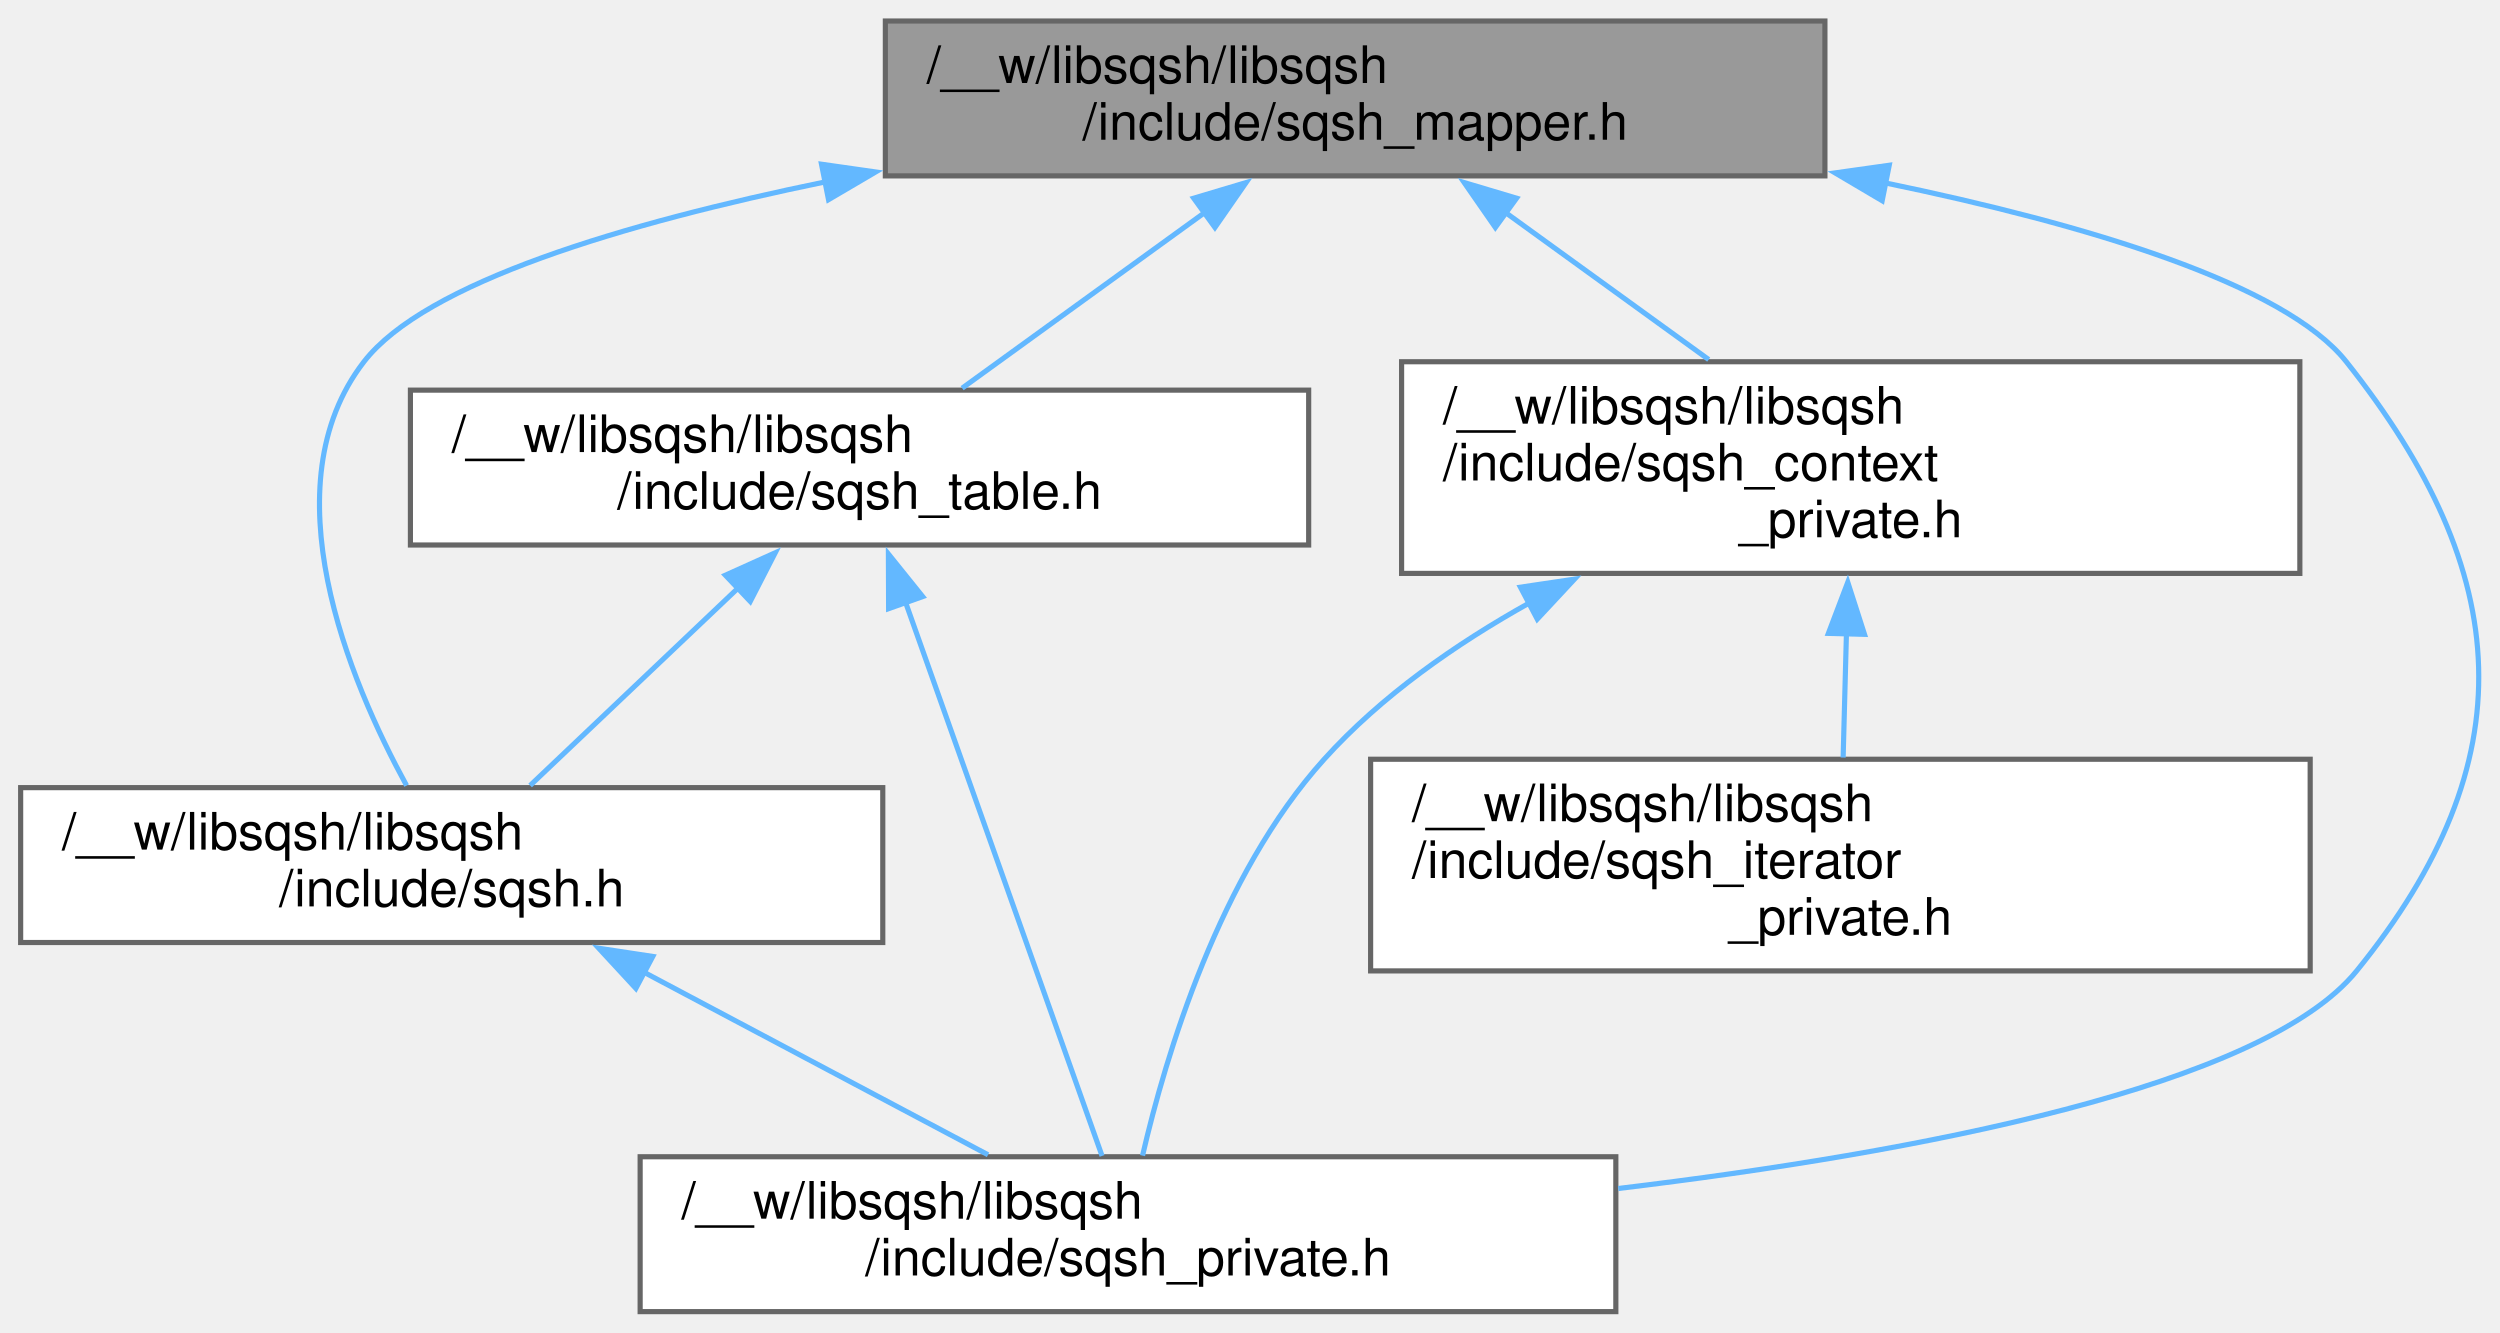
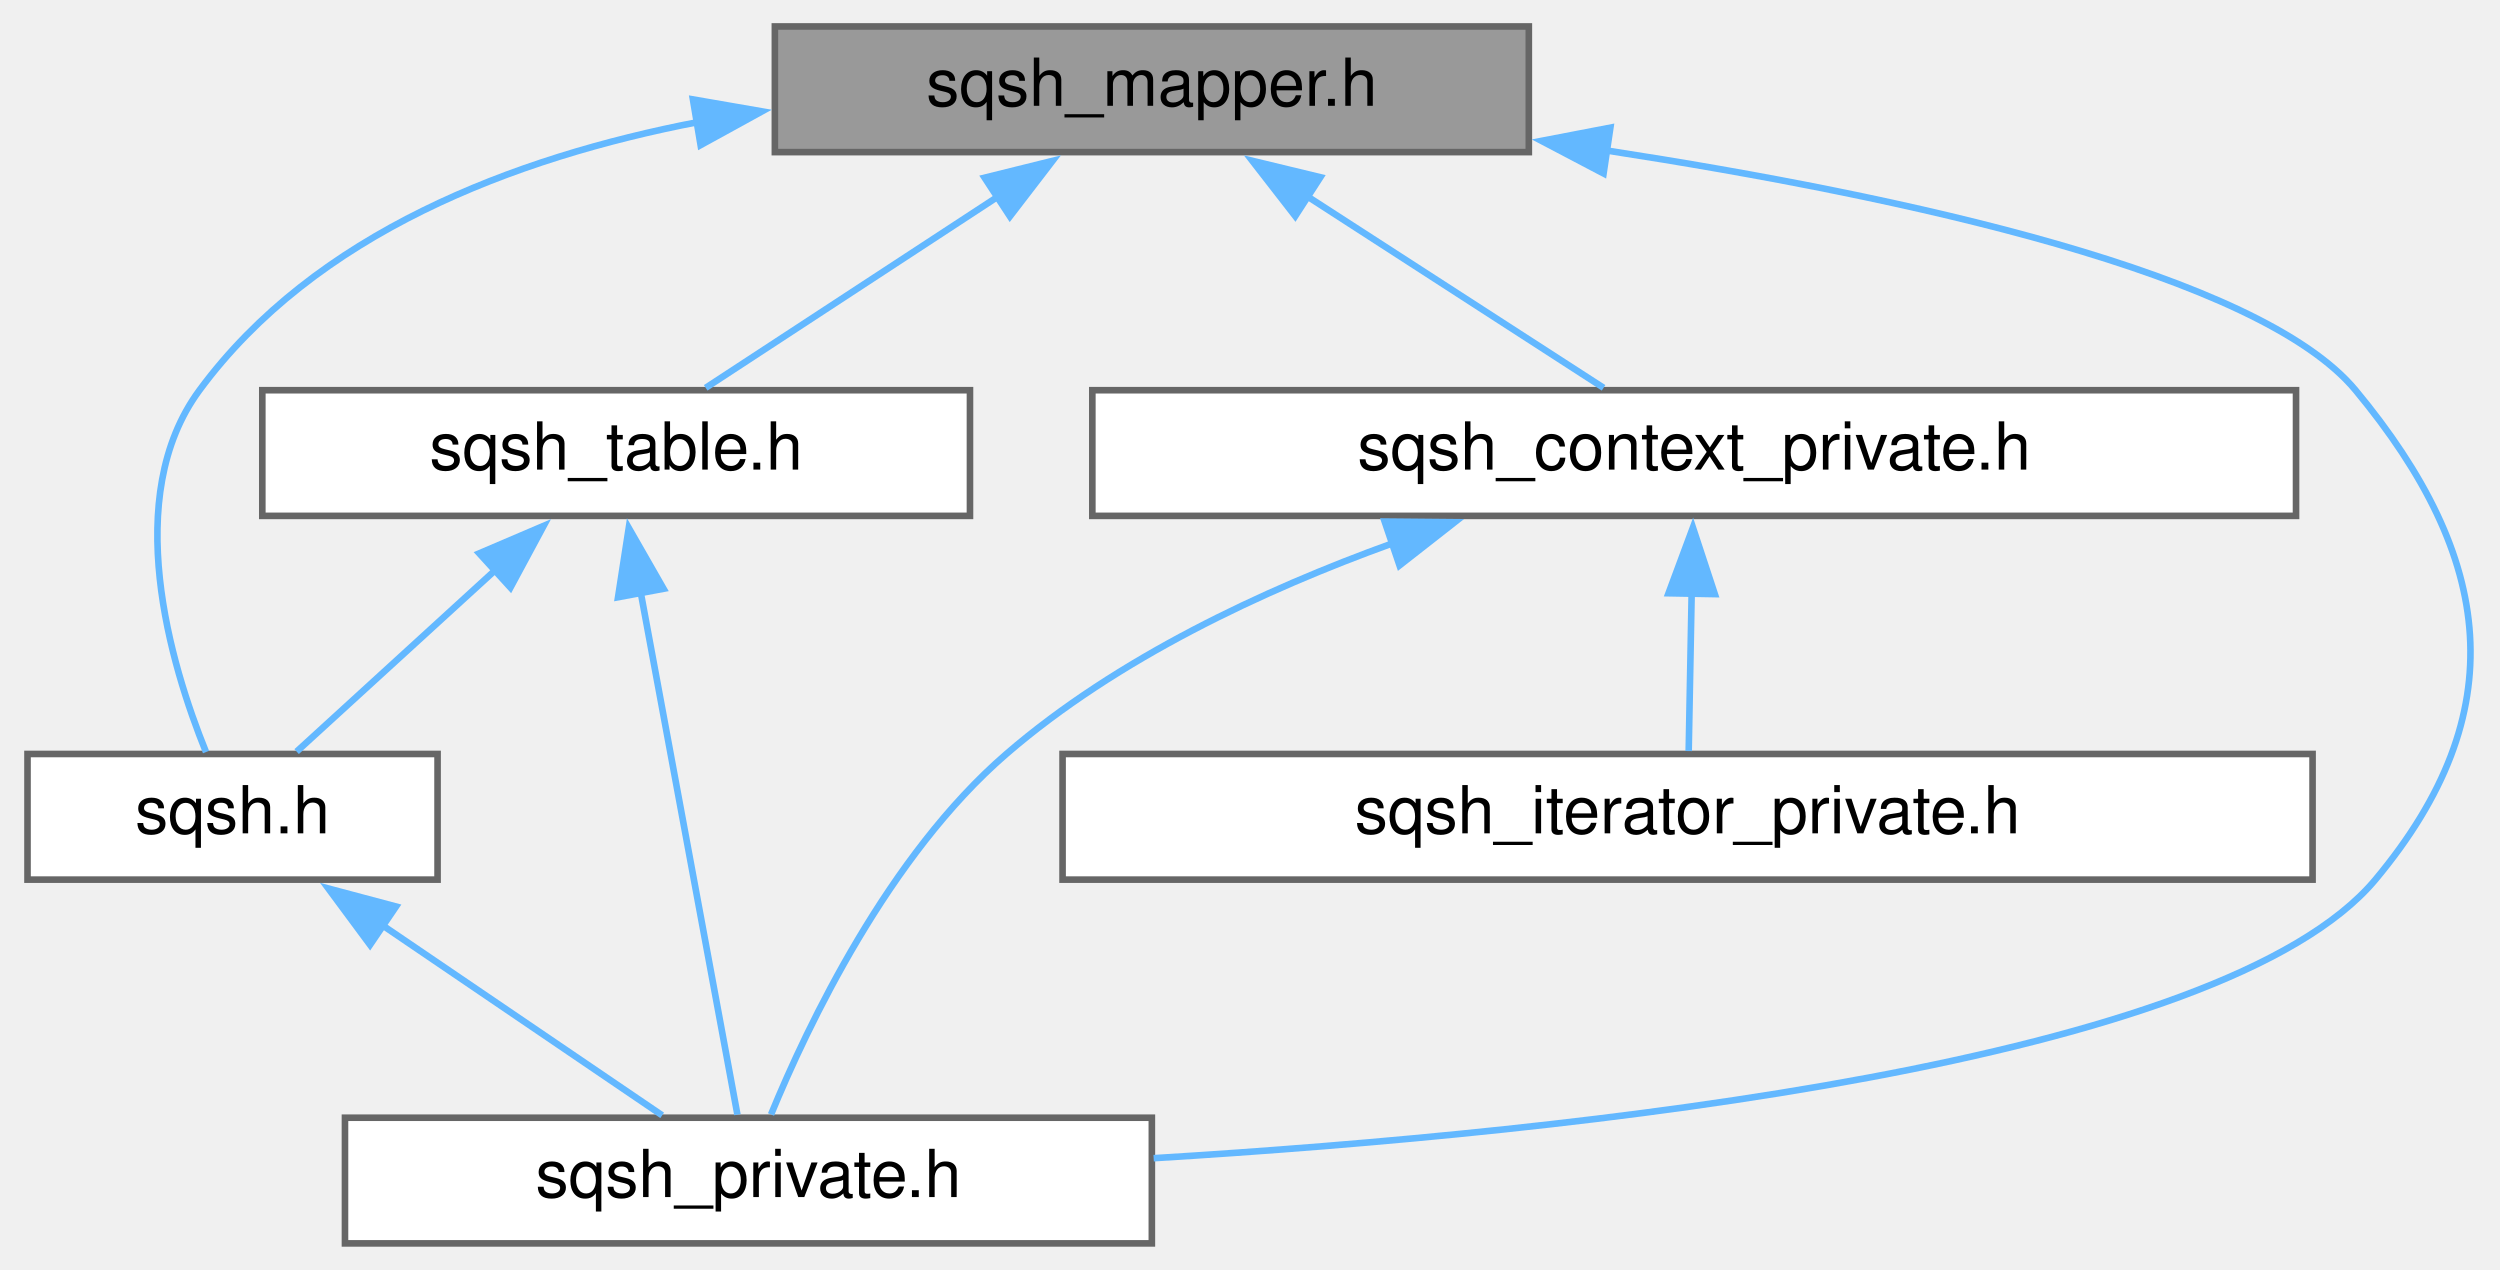
- <svg xmlns="http://www.w3.org/2000/svg" xmlns:xlink="http://www.w3.org/1999/xlink" width="484pt" height="258pt" viewBox="0.00 0.00 484.27 258.00">
-   <g id="graph0" class="graph" transform="scale(1 1) rotate(0) translate(4 254)">
+ <svg xmlns="http://www.w3.org/2000/svg" xmlns:xlink="http://www.w3.org/1999/xlink" width="378pt" height="192pt" viewBox="0.00 0.00 377.68 192.00">
+   <g id="graph0" class="graph" transform="scale(1 1) rotate(0) translate(4 188)">
    <g id="node1" class="node">
      <g id="a_node1">
        <a xlink:title=" ">
-           <polygon fill="#999999" stroke="#666666" points="349.5,-250 167.5,-250 167.5,-220 349.5,-220 349.5,-250" />
-           <text text-anchor="start" x="175.5" y="-238" font-family="Helvetica,sans-Serif" font-size="10.00">/__w/libsqsh/libsqsh</text>
-           <text text-anchor="middle" x="258.5" y="-227" font-family="Helvetica,sans-Serif" font-size="10.00">/include/sqsh_mapper.h</text>
+           <polygon fill="#999999" stroke="#666666" points="227,-184 113,-184 113,-165 227,-165 227,-184" />
+           <text text-anchor="middle" x="170" y="-172" font-family="Helvetica,sans-Serif" font-size="10.00">sqsh_mapper.h</text>
        </a>
      </g>
    </g>
    <g id="node2" class="node">
      <g id="a_node2">
        <a xlink:href="sqsh_8h.html" target="_top" xlink:title=" ">
-           <polygon fill="white" stroke="#666666" points="167,-101.5 0,-101.5 0,-71.5 167,-71.5 167,-101.5" />
-           <text text-anchor="start" x="8" y="-89.5" font-family="Helvetica,sans-Serif" font-size="10.00">/__w/libsqsh/libsqsh</text>
-           <text text-anchor="middle" x="83.5" y="-78.5" font-family="Helvetica,sans-Serif" font-size="10.00">/include/sqsh.h</text>
+           <polygon fill="white" stroke="#666666" points="62,-74 0,-74 0,-55 62,-55 62,-74" />
+           <text text-anchor="middle" x="31" y="-62" font-family="Helvetica,sans-Serif" font-size="10.00">sqsh.h</text>
        </a>
      </g>
    </g>
    <g id="edge1" class="edge">
-       <path fill="none" stroke="#63b8ff" d="M156,-218.87C116.66,-210.78 78.32,-199.29 66.5,-184 47.88,-159.91 63.61,-122.33 74.76,-101.9" />
-       <polygon fill="#63b8ff" stroke="#63b8ff" points="155.13,-222.26 165.62,-220.76 156.49,-215.4 155.13,-222.26" />
+       <path fill="none" stroke="#63b8ff" d="M101.5,-169.57C73.43,-164.16 43.48,-152.7 26,-129 14.05,-112.8 21.62,-87.54 26.99,-74.29" />
+       <polygon fill="#63b8ff" stroke="#63b8ff" points="100.61,-172.97 111.05,-171.16 101.77,-166.06 100.61,-172.97" />
    </g>
    <g id="node3" class="node">
      <g id="a_node3">
        <a xlink:href="sqsh__private_8h.html" target="_top" xlink:title=" ">
-           <polygon fill="white" stroke="#666666" points="309,-30 120,-30 120,0 309,0 309,-30" />
-           <text text-anchor="start" x="128" y="-18" font-family="Helvetica,sans-Serif" font-size="10.00">/__w/libsqsh/libsqsh</text>
-           <text text-anchor="middle" x="214.5" y="-7" font-family="Helvetica,sans-Serif" font-size="10.00">/include/sqsh_private.h</text>
+           <polygon fill="white" stroke="#666666" points="170,-19 48,-19 48,0 170,0 170,-19" />
+           <text text-anchor="middle" x="109" y="-7" font-family="Helvetica,sans-Serif" font-size="10.00">sqsh_private.h</text>
        </a>
      </g>
    </g>
    <g id="edge6" class="edge">
-       <path fill="none" stroke="#63b8ff" d="M361.05,-218.67C400.28,-210.56 438.51,-199.1 450.5,-184 483.11,-142.92 485.56,-106.72 452.5,-66 434.31,-43.59 367.64,-30.85 309.47,-23.85" />
-       <polygon fill="#63b8ff" stroke="#63b8ff" points="360.59,-215.19 351.47,-220.58 361.96,-222.06 360.59,-215.19" />
+       <path fill="none" stroke="#63b8ff" d="M238.72,-165.25C283.95,-158.28 337.4,-146.59 352,-129 373.02,-103.67 376.1,-80.26 355,-55 331.91,-27.35 235.33,-16.85 170.27,-12.88" />
+       <polygon fill="#63b8ff" stroke="#63b8ff" points="238.3,-161.77 228.92,-166.7 239.33,-168.7 238.3,-161.77" />
    </g>
    <g id="node4" class="node">
      <g id="a_node4">
        <a xlink:href="sqsh__context__private_8h.html" target="_top" xlink:title=" ">
-           <polygon fill="white" stroke="#666666" points="441.5,-184 267.5,-184 267.5,-143 441.5,-143 441.5,-184" />
-           <text text-anchor="start" x="275.5" y="-172" font-family="Helvetica,sans-Serif" font-size="10.00">/__w/libsqsh/libsqsh</text>
-           <text text-anchor="start" x="275.5" y="-161" font-family="Helvetica,sans-Serif" font-size="10.00">/include/sqsh_context</text>
-           <text text-anchor="middle" x="354.5" y="-150" font-family="Helvetica,sans-Serif" font-size="10.00">_private.h</text>
+           <polygon fill="white" stroke="#666666" points="343,-129 161,-129 161,-110 343,-110 343,-129" />
+           <text text-anchor="middle" x="252" y="-117" font-family="Helvetica,sans-Serif" font-size="10.00">sqsh_context_private.h</text>
        </a>
      </g>
    </g>
    <g id="edge3" class="edge">
-       <path fill="none" stroke="#63b8ff" d="M287.5,-213C300.04,-203.93 314.63,-193.37 326.99,-184.42" />
-       <polygon fill="#63b8ff" stroke="#63b8ff" points="285.66,-210.01 279.62,-218.71 289.77,-215.68 285.66,-210.01" />
+       <path fill="none" stroke="#63b8ff" d="M193.27,-158.46C207.81,-149.06 226.04,-137.28 238.3,-129.36" />
+       <polygon fill="#63b8ff" stroke="#63b8ff" points="191.68,-155.32 185.18,-163.69 195.48,-161.2 191.68,-155.32" />
    </g>
    <g id="node6" class="node">
      <g id="a_node6">
        <a xlink:href="sqsh__table_8h.html" target="_top" xlink:title=" ">
-           <polygon fill="white" stroke="#666666" points="249.5,-178.5 75.5,-178.5 75.5,-148.5 249.5,-148.5 249.5,-178.5" />
-           <text text-anchor="start" x="83.5" y="-166.5" font-family="Helvetica,sans-Serif" font-size="10.00">/__w/libsqsh/libsqsh</text>
-           <text text-anchor="middle" x="162.5" y="-155.5" font-family="Helvetica,sans-Serif" font-size="10.00">/include/sqsh_table.h</text>
+           <polygon fill="white" stroke="#666666" points="142.5,-129 35.5,-129 35.5,-110 142.5,-110 142.5,-129" />
+           <text text-anchor="middle" x="89" y="-117" font-family="Helvetica,sans-Serif" font-size="10.00">sqsh_table.h</text>
        </a>
      </g>
    </g>
    <g id="edge7" class="edge">
-       <path fill="none" stroke="#63b8ff" d="M229.58,-213.06C214.33,-202.02 196,-188.76 182.37,-178.88" />
-       <polygon fill="#63b8ff" stroke="#63b8ff" points="227.23,-215.68 237.38,-218.71 231.34,-210.01 227.23,-215.68" />
+       <path fill="none" stroke="#63b8ff" d="M147.01,-158.46C132.65,-149.06 114.65,-137.28 102.54,-129.36" />
+       <polygon fill="#63b8ff" stroke="#63b8ff" points="144.71,-161.13 154.99,-163.68 148.54,-155.28 144.71,-161.13" />
    </g>
    <g id="edge2" class="edge">
-       <path fill="none" stroke="#63b8ff" d="M120.63,-65.8C141.88,-54.53 168.08,-40.63 187.39,-30.38" />
-       <polygon fill="#63b8ff" stroke="#63b8ff" points="119.17,-62.61 111.98,-70.39 122.45,-68.8 119.17,-62.61" />
+       <path fill="none" stroke="#63b8ff" d="M53.53,-48.19C67.3,-38.84 84.41,-27.21 95.96,-19.36" />
+       <polygon fill="#63b8ff" stroke="#63b8ff" points="51.79,-45.14 45.48,-53.66 55.72,-50.93 51.79,-45.14" />
    </g>
    <g id="edge5" class="edge">
-       <path fill="none" stroke="#63b8ff" d="M292.36,-137.34C277.9,-129.29 263.53,-119.22 252.5,-107 232.2,-84.5 221.81,-49.61 217.32,-30.22" />
-       <polygon fill="#63b8ff" stroke="#63b8ff" points="290.52,-140.33 301,-141.89 293.78,-134.14 290.52,-140.33" />
+       <path fill="none" stroke="#63b8ff" d="M206.39,-105.85C186.85,-98.79 164.73,-88.44 148,-74 130.18,-58.61 117.98,-33.01 112.42,-19.49" />
+       <polygon fill="#63b8ff" stroke="#63b8ff" points="205.2,-109.14 215.79,-109.04 207.45,-102.51 205.2,-109.14" />
    </g>
    <g id="node5" class="node">
      <g id="a_node5">
        <a xlink:href="sqsh__iterator__private_8h.html" target="_top" xlink:title=" ">
-           <polygon fill="white" stroke="#666666" points="443.5,-107 261.5,-107 261.5,-66 443.5,-66 443.5,-107" />
-           <text text-anchor="start" x="269.5" y="-95" font-family="Helvetica,sans-Serif" font-size="10.00">/__w/libsqsh/libsqsh</text>
-           <text text-anchor="start" x="269.5" y="-84" font-family="Helvetica,sans-Serif" font-size="10.00">/include/sqsh_iterator</text>
-           <text text-anchor="middle" x="352.5" y="-73" font-family="Helvetica,sans-Serif" font-size="10.00">_private.h</text>
+           <polygon fill="white" stroke="#666666" points="345.5,-74 156.5,-74 156.5,-55 345.5,-55 345.5,-74" />
+           <text text-anchor="middle" x="251" y="-62" font-family="Helvetica,sans-Serif" font-size="10.00">sqsh_iterator_private.h</text>
        </a>
      </g>
    </g>
    <g id="edge4" class="edge">
-       <path fill="none" stroke="#63b8ff" d="M353.67,-131.36C353.45,-123.24 353.23,-114.7 353.03,-107.33" />
-       <polygon fill="#63b8ff" stroke="#63b8ff" points="350.17,-131.38 353.93,-141.28 357.17,-131.19 350.17,-131.38" />
+       <path fill="none" stroke="#63b8ff" d="M251.62,-98.35C251.46,-90.1 251.29,-80.97 251.17,-74.44" />
+       <polygon fill="#63b8ff" stroke="#63b8ff" points="248.12,-98.3 251.81,-108.23 255.12,-98.17 248.12,-98.3" />
    </g>
    <g id="edge8" class="edge">
-       <path fill="none" stroke="#63b8ff" d="M139.16,-140.34C126.08,-127.93 110.15,-112.8 98.69,-101.92" />
-       <polygon fill="#63b8ff" stroke="#63b8ff" points="136.51,-142.65 146.17,-147 141.33,-137.57 136.51,-142.65" />
+       <path fill="none" stroke="#63b8ff" d="M70.74,-101.81C60.78,-92.72 48.86,-81.82 40.69,-74.36" />
+       <polygon fill="#63b8ff" stroke="#63b8ff" points="68.3,-104.33 78.04,-108.49 73.02,-99.16 68.3,-104.33" />
    </g>
    <g id="edge9" class="edge">
-       <path fill="none" stroke="#63b8ff" d="M171.4,-137.44C182.38,-106.5 200.68,-54.94 209.48,-30.16" />
-       <polygon fill="#63b8ff" stroke="#63b8ff" points="168.13,-136.17 168.09,-146.76 174.73,-138.51 168.13,-136.17" />
+       <path fill="none" stroke="#63b8ff" d="M92.69,-98.57C97.06,-74.98 104.14,-36.73 107.34,-19.46" />
+       <polygon fill="#63b8ff" stroke="#63b8ff" points="89.29,-97.7 90.91,-108.17 96.17,-98.98 89.29,-97.7" />
    </g>
  </g>
</svg>
